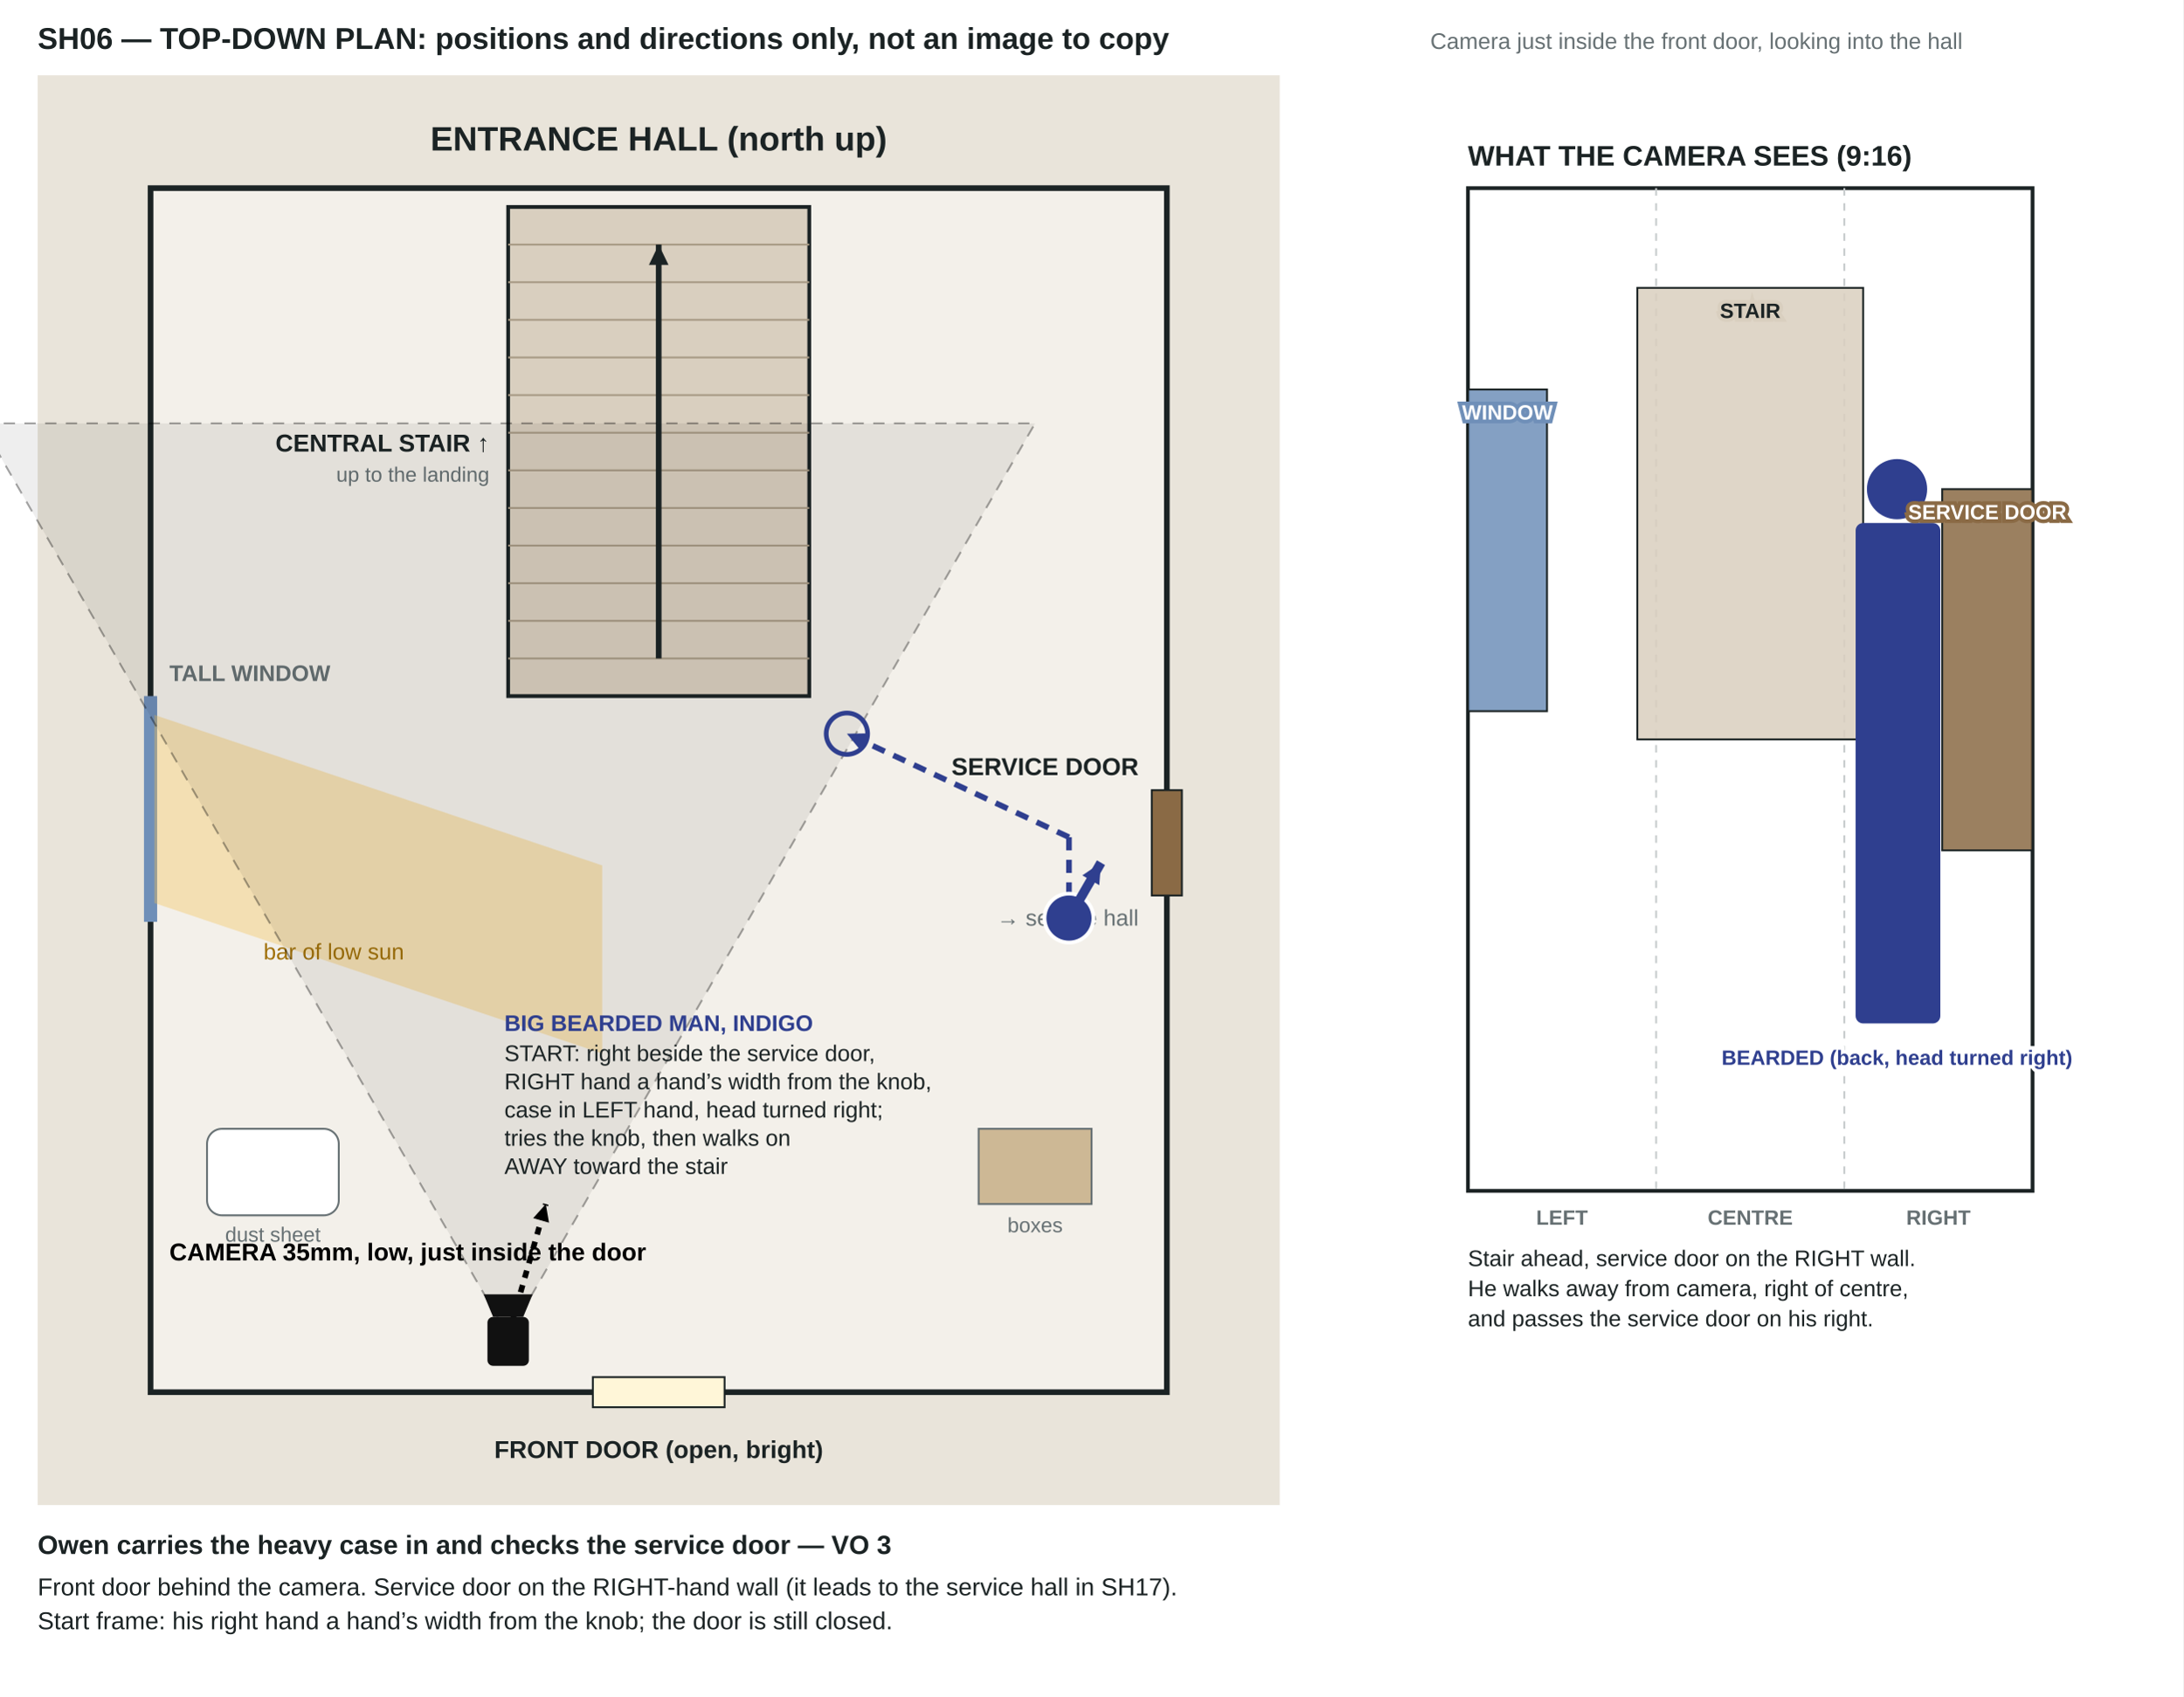
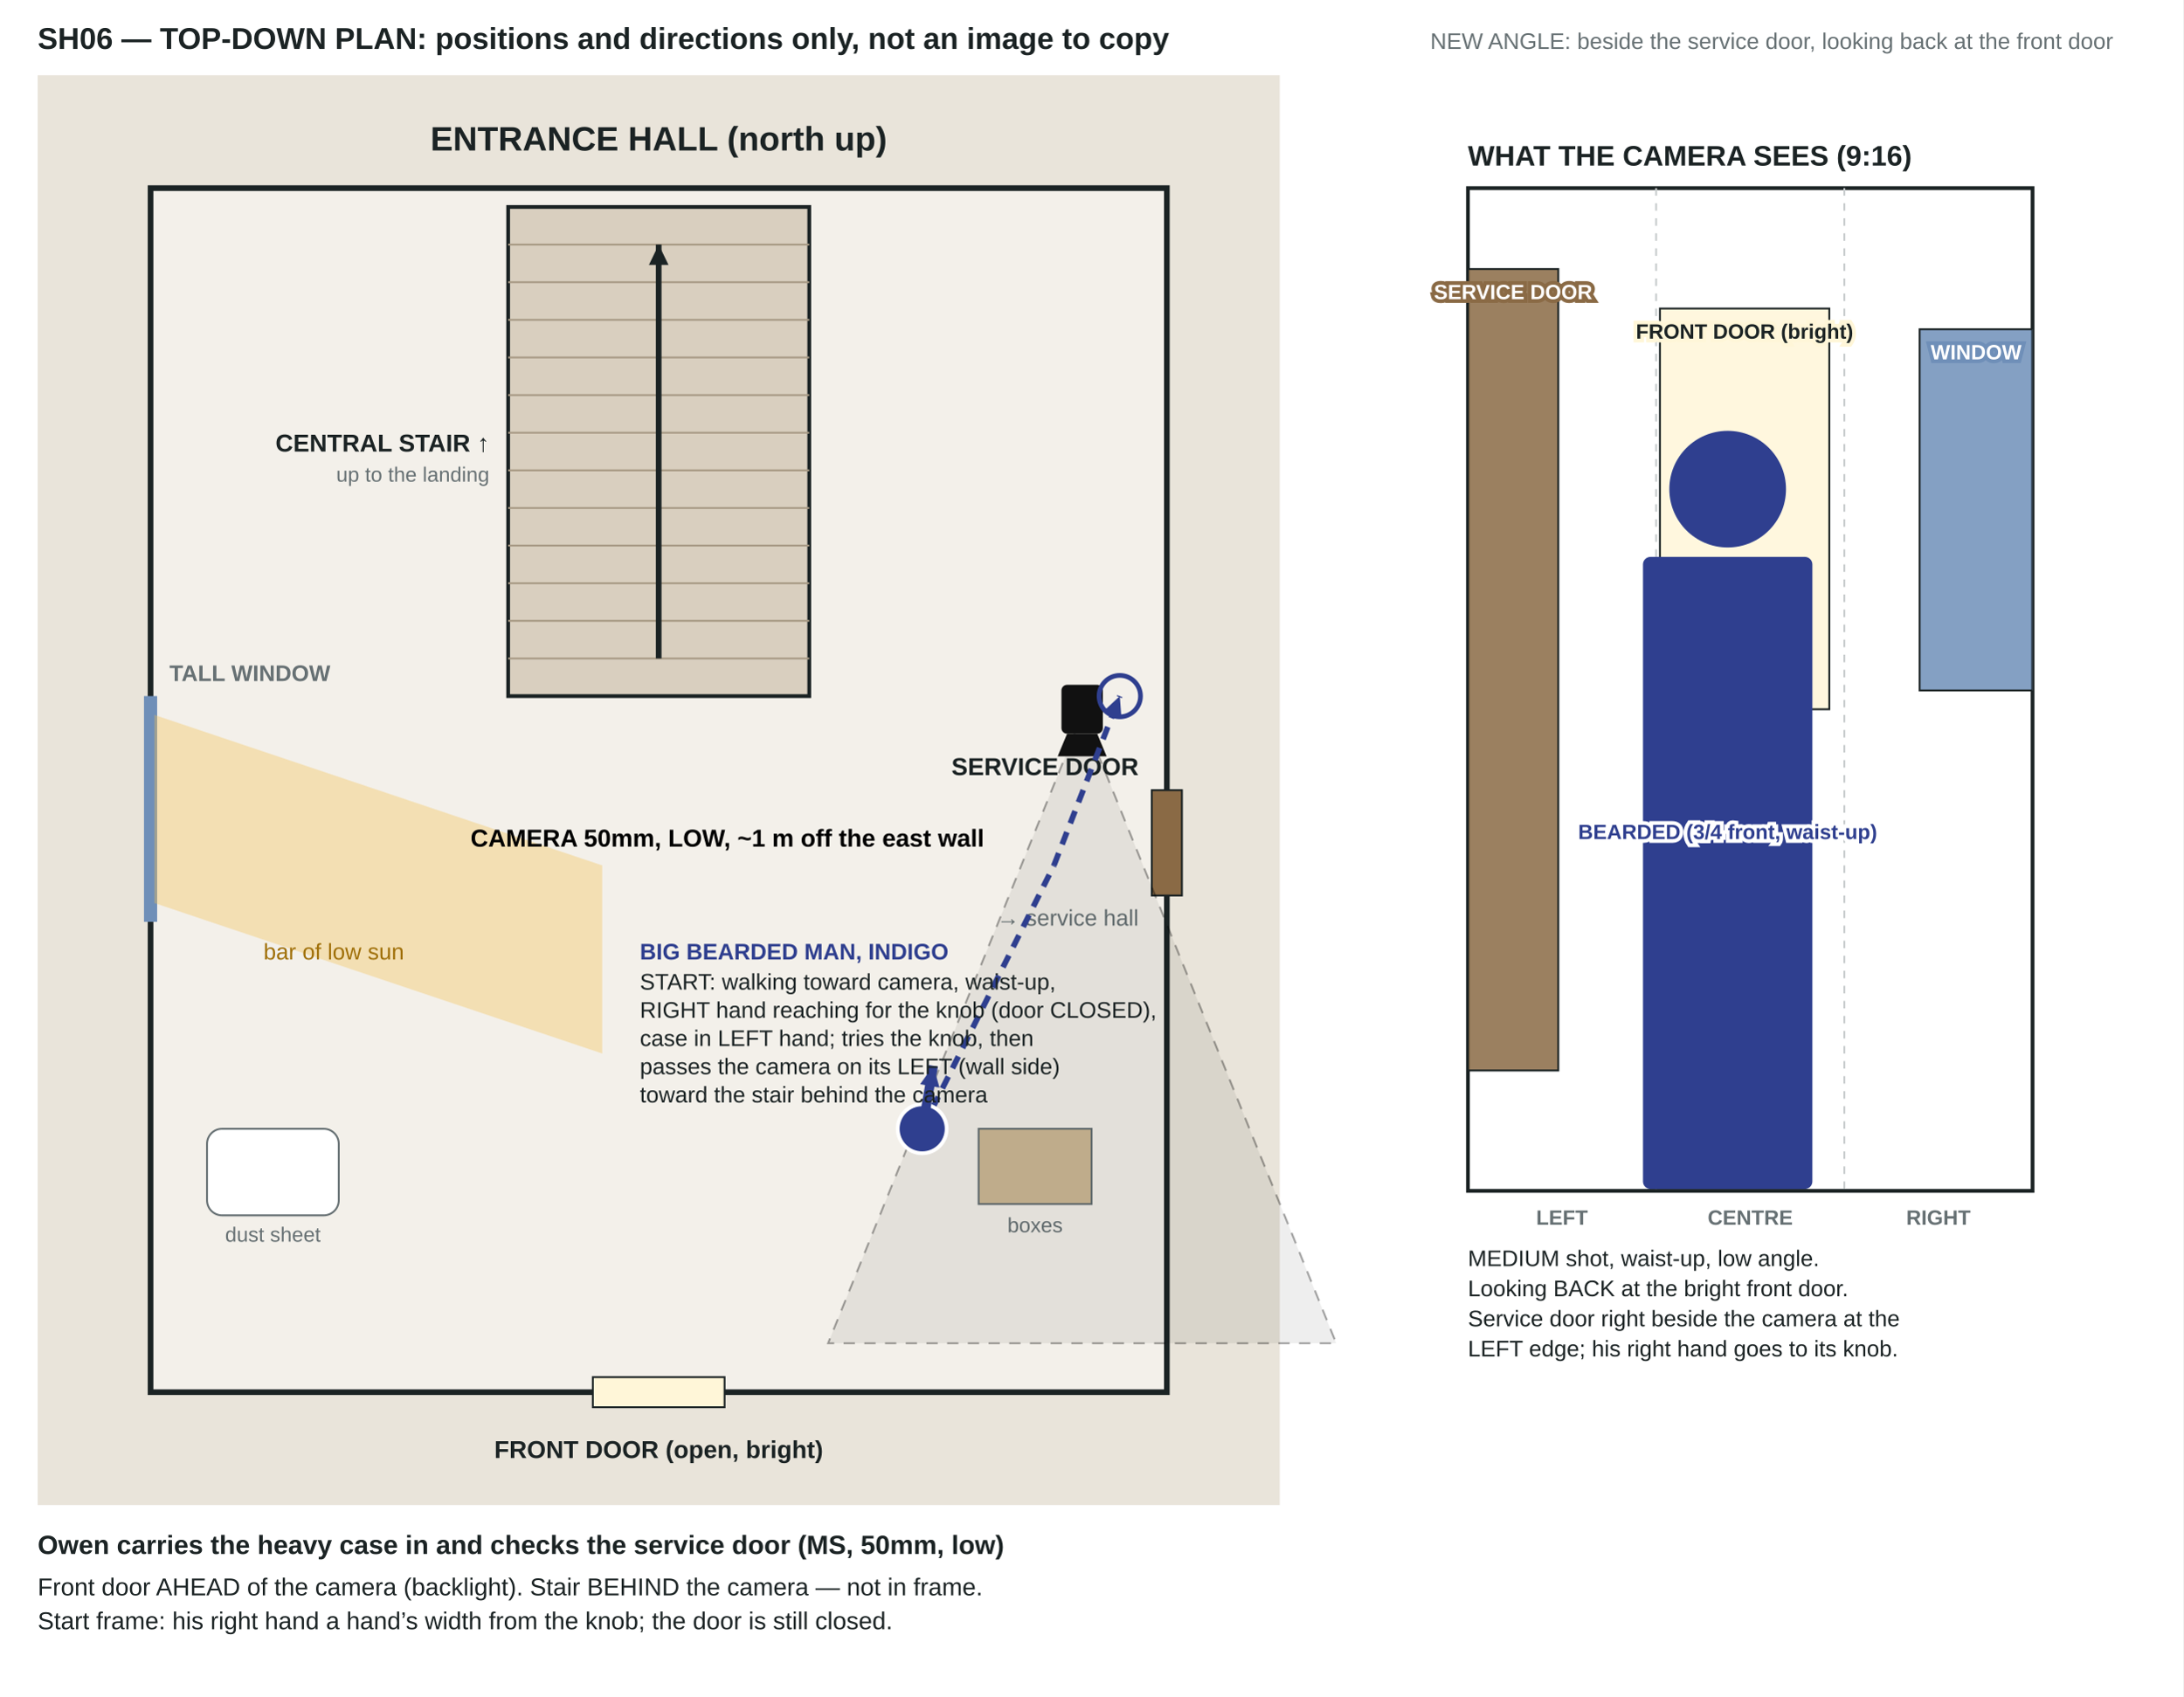
<svg xmlns="http://www.w3.org/2000/svg" width="1160" height="902" viewBox="0 0 1160 902">
  <rect width="100%" height="100%" fill="#ffffff" />
  <g transform="translate(20,40)">
    <rect x="0" y="0" width="660" height="760" fill="#e9e4da" />
    <rect x="60" y="60" width="540" height="640" fill="#f3f0ea" stroke="#1b2324" stroke-width="3" />
    <text x="330" y="40" font-size="18" fill="#1b2324" text-anchor="middle" font-weight="700" font-family="Arial, Helvetica, sans-serif">ENTRANCE HALL (north up)</text>
    <rect x="250" y="70" width="160" height="260" fill="#d9cfbf" stroke="#1b2324" stroke-width="2" />
    <line x1="250" y1="90" x2="410" y2="90" stroke="#a89a85" />
    <line x1="250" y1="110" x2="410" y2="110" stroke="#a89a85" />
    <line x1="250" y1="130" x2="410" y2="130" stroke="#a89a85" />
    <line x1="250" y1="150" x2="410" y2="150" stroke="#a89a85" />
    <line x1="250" y1="170" x2="410" y2="170" stroke="#a89a85" />
    <line x1="250" y1="190" x2="410" y2="190" stroke="#a89a85" />
    <line x1="250" y1="210" x2="410" y2="210" stroke="#a89a85" />
    <line x1="250" y1="230" x2="410" y2="230" stroke="#a89a85" />
    <line x1="250" y1="250" x2="410" y2="250" stroke="#a89a85" />
    <line x1="250" y1="270" x2="410" y2="270" stroke="#a89a85" />
    <line x1="250" y1="290" x2="410" y2="290" stroke="#a89a85" />
    <line x1="250" y1="310" x2="410" y2="310" stroke="#a89a85" />
    <line x1="330" y1="310" x2="330" y2="90" stroke="#1b2324" stroke-width="3" />
    <polygon points="330,90 335.2,100.8 324.8,100.8" fill="#1b2324" />
    <text x="240" y="200" font-size="13" fill="#1b2324" text-anchor="end" font-weight="700" font-family="Arial, Helvetica, sans-serif">CENTRAL STAIR ↑</text>
    <text x="240" y="216" font-size="11" fill="#667073" text-anchor="end" font-weight="400" font-family="Arial, Helvetica, sans-serif">up to the landing</text>
    <rect x="295" y="692" width="70" height="16" fill="#fff6d8" stroke="#1b2324" />
    <text x="330" y="735" font-size="13" fill="#1b2324" text-anchor="middle" font-weight="700" font-family="Arial, Helvetica, sans-serif">FRONT DOOR (open, bright)</text>
    <rect x="592" y="380" width="16" height="56" fill="#8a6a45" stroke="#1b2324" />
    <text x="585" y="372" font-size="13" fill="#1b2324" text-anchor="end" font-weight="700" font-family="Arial, Helvetica, sans-serif">SERVICE DOOR</text>
    <text x="585" y="452" font-size="12" fill="#667073" text-anchor="end" font-weight="400" font-family="Arial, Helvetica, sans-serif">→ service hall</text>
    <line x1="60" y1="330" x2="60" y2="450" stroke="#6f8fb8" stroke-width="7" />
    <text x="70" y="322" font-size="12" fill="#667073" text-anchor="start" font-weight="700" font-family="Arial, Helvetica, sans-serif">TALL WINDOW</text>
    <polygon points="62,340 62,440 300,520 300,420" fill="#f2c14e" fill-opacity="0.35" />
    <text x="120" y="470" font-size="12" fill="#a0700a" text-anchor="start" font-weight="400" font-family="Arial, Helvetica, sans-serif">bar of low sun</text>
    <rect x="90" y="560" width="70" height="46" rx="8" fill="#ffffff" stroke="#667073" />
    <text x="125" y="620" font-size="11" fill="#667073" text-anchor="middle" font-weight="400" font-family="Arial, Helvetica, sans-serif">dust sheet</text>
    <rect x="500" y="560" width="60" height="40" fill="#cdb895" stroke="#667073" />
    <text x="530" y="615" font-size="11" fill="#667073" text-anchor="middle" font-weight="400" font-family="Arial, Helvetica, sans-serif">boxes</text>
-     <polygon points="250,670 -30,185 530,185" fill="#000000" fill-opacity="0.07" stroke="#000" stroke-opacity="0.35" stroke-dasharray="6 5" />
-     <line x1="250" y1="670" x2="270" y2="600" stroke="#000000" stroke-width="3" stroke-dasharray="4 4" />
-     <polygon points="270,600 271.7,609.9 263.3,607.5" fill="#000000" />
-     <g transform="translate(250,670) rotate(-90)">
+     <polygon points="555,340 690,674 420,674" fill="#000000" fill-opacity="0.07" stroke="#000" stroke-opacity="0.35" stroke-dasharray="6 5" />
+     <g transform="translate(555,340) rotate(90)">
      <rect x="-16" y="-11" width="26" height="22" rx="3" fill="#111" />
      <polygon points="10,-8 22,-13 22,13 10,8" fill="#111" />
    </g>
-     <text x="70" y="630" font-size="13" fill="#000" text-anchor="start" font-weight="700" font-family="Arial, Helvetica, sans-serif">CAMERA 35mm, low, just inside the door</text>
-     <line x1="548" y1="448" x2="548" y2="405" stroke="#2f3f8f" stroke-width="3" stroke-dasharray="7 5" />
-     <line x1="548" y1="405" x2="430" y2="350" stroke="#2f3f8f" stroke-width="3" stroke-dasharray="7 5" />
-     <polygon points="430,350 442.0,349.8 437.6,359.3" fill="#2f3f8f" />
-     <circle cx="430" cy="350" r="11" fill="none" stroke="#2f3f8f" stroke-width="2.5" />
-     <circle cx="548" cy="448" r="13" fill="#2f3f8f" stroke="#fff" stroke-width="2" />
-     <line x1="548" y1="448" x2="565.0" y2="418.555" stroke="#2f3f8f" stroke-width="5" />
-     <polygon points="565.0,418.555 564.1,430.5 555.1,425.3" fill="#2f3f8f" />
-     <text x="248" y="508" font-size="12" fill="#2f3f8f" text-anchor="start" font-weight="700" font-family="Arial, Helvetica, sans-serif">BIG BEARDED MAN, INDIGO</text>
-     <text x="248" y="524" font-size="12" fill="#1b2324" text-anchor="start" font-weight="400" font-family="Arial, Helvetica, sans-serif">START: right beside the service door,</text>
-     <text x="248" y="539" font-size="12" fill="#1b2324" text-anchor="start" font-weight="400" font-family="Arial, Helvetica, sans-serif">RIGHT hand a hand’s width from the knob,</text>
-     <text x="248" y="554" font-size="12" fill="#1b2324" text-anchor="start" font-weight="400" font-family="Arial, Helvetica, sans-serif">case in LEFT hand, head turned right;</text>
-     <text x="248" y="569" font-size="12" fill="#1b2324" text-anchor="start" font-weight="400" font-family="Arial, Helvetica, sans-serif">tries the knob, then walks on</text>
-     <text x="248" y="584" font-size="12" fill="#1b2324" text-anchor="start" font-weight="400" font-family="Arial, Helvetica, sans-serif">AWAY toward the stair</text>
+     <text x="230" y="410" font-size="13" fill="#000" text-anchor="start" font-weight="700" font-family="Arial, Helvetica, sans-serif">CAMERA 50mm, LOW, ~1 m off the east wall</text>
+     <line x1="470" y1="560" x2="540" y2="420" stroke="#2f3f8f" stroke-width="3" stroke-dasharray="7 5" />
+     <line x1="540" y1="420" x2="575" y2="330" stroke="#2f3f8f" stroke-width="3" stroke-dasharray="7 5" />
+     <polygon points="575,330 575.9,342.0 566.2,338.2" fill="#2f3f8f" />
+     <circle cx="575" cy="330" r="11" fill="none" stroke="#2f3f8f" stroke-width="2.5" />
+     <circle cx="470" cy="560" r="13" fill="#2f3f8f" stroke="#fff" stroke-width="2" />
+     <line x1="470" y1="560" x2="475.904" y2="526.517" stroke="#2f3f8f" stroke-width="5" />
+     <polygon points="475.904,526.517 479.2,538.1 468.9,536.3" fill="#2f3f8f" />
+     <text x="320" y="470" font-size="12" fill="#2f3f8f" text-anchor="start" font-weight="700" font-family="Arial, Helvetica, sans-serif">BIG BEARDED MAN, INDIGO</text>
+     <text x="320" y="486" font-size="12" fill="#1b2324" text-anchor="start" font-weight="400" font-family="Arial, Helvetica, sans-serif">START: walking toward camera, waist-up,</text>
+     <text x="320" y="501" font-size="12" fill="#1b2324" text-anchor="start" font-weight="400" font-family="Arial, Helvetica, sans-serif">RIGHT hand reaching for the knob (door CLOSED),</text>
+     <text x="320" y="516" font-size="12" fill="#1b2324" text-anchor="start" font-weight="400" font-family="Arial, Helvetica, sans-serif">case in LEFT hand; tries the knob, then</text>
+     <text x="320" y="531" font-size="12" fill="#1b2324" text-anchor="start" font-weight="400" font-family="Arial, Helvetica, sans-serif">passes the camera on its LEFT (wall side)</text>
+     <text x="320" y="546" font-size="12" fill="#1b2324" text-anchor="start" font-weight="400" font-family="Arial, Helvetica, sans-serif">toward the stair behind the camera</text>
    <text x="760" y="48" font-size="15" fill="#1b2324" text-anchor="start" font-weight="700" font-family="Arial, Helvetica, sans-serif">WHAT THE CAMERA SEES (9:16)</text>
    <rect x="760" y="60" width="300" height="533" fill="#ffffff" stroke="#1b2324" stroke-width="2" />
    <line x1="860" y1="60" x2="860" y2="593" stroke="#c8cccd" stroke-dasharray="4 4" />
    <line x1="960" y1="60" x2="960" y2="593" stroke="#c8cccd" stroke-dasharray="4 4" />
    <text x="810.0" y="611" font-size="11" fill="#667073" text-anchor="middle" font-weight="600" font-family="Arial, Helvetica, sans-serif">LEFT</text>
    <text x="910.0" y="611" font-size="11" fill="#667073" text-anchor="middle" font-weight="600" font-family="Arial, Helvetica, sans-serif">CENTRE</text>
    <text x="1010.0" y="611" font-size="11" fill="#667073" text-anchor="middle" font-weight="600" font-family="Arial, Helvetica, sans-serif">RIGHT</text>
-     <rect x="760" y="167" width="42" height="171" fill="#6f8fb8" fill-opacity="0.85" stroke="#1b2324" />
-     <rect x="850" y="113" width="120" height="240" fill="#d9cfbf" fill-opacity="0.85" stroke="#1b2324" />
-     <rect x="1012" y="220" width="48" height="192" fill="#8a6a45" fill-opacity="0.85" stroke="#1b2324" />
-     <circle cx="988" cy="220" r="16" fill="#2f3f8f" />
-     <rect x="966" y="238" width="45" height="266" rx="4" fill="#2f3f8f" />
-     <text x="781" y="183" font-size="11" fill="#ffffff" text-anchor="middle" font-weight="700" font-family="Arial, Helvetica, sans-serif" paint-order="stroke" stroke="#6f8fb8" stroke-width="4">WINDOW</text>
-     <text x="910" y="129" font-size="11" fill="#1b2324" text-anchor="middle" font-weight="700" font-family="Arial, Helvetica, sans-serif" paint-order="stroke" stroke="#d9cfbf" stroke-width="4">STAIR</text>
-     <text x="1036" y="236" font-size="11" fill="#ffffff" text-anchor="middle" font-weight="700" font-family="Arial, Helvetica, sans-serif" paint-order="stroke" stroke="#8a6a45" stroke-width="4">SERVICE DOOR</text>
-     <text x="988" y="526" font-size="11" fill="#2f3f8f" text-anchor="middle" font-weight="700" font-family="Arial, Helvetica, sans-serif" paint-order="stroke" stroke="#ffffff" stroke-width="4">BEARDED (back, head turned right)</text>
-     <text x="760" y="633" font-size="12" fill="#1b2324" text-anchor="start" font-weight="400" font-family="Arial, Helvetica, sans-serif">Stair ahead, service door on the RIGHT wall.</text>
-     <text x="760" y="649" font-size="12" fill="#1b2324" text-anchor="start" font-weight="400" font-family="Arial, Helvetica, sans-serif">He walks away from camera, right of centre,</text>
-     <text x="760" y="665" font-size="12" fill="#1b2324" text-anchor="start" font-weight="400" font-family="Arial, Helvetica, sans-serif">and passes the service door on his right.</text>
+     <clipPath id="frameclip">
+       <rect x="760" y="60" width="300" height="533" />
+     </clipPath>
+     <g clip-path="url(#frameclip)">
+       <rect x="862" y="124" width="90" height="213" fill="#fff6d8" fill-opacity="0.85" stroke="#1b2324" />
+       <rect x="760" y="103" width="48" height="426" fill="#8a6a45" fill-opacity="0.85" stroke="#1b2324" />
+       <rect x="1000" y="135" width="60" height="192" fill="#6f8fb8" fill-opacity="0.85" stroke="#1b2324" />
+       <circle cx="898" cy="220" r="31" fill="#2f3f8f" />
+       <rect x="853" y="256" width="90" height="336" rx="4" fill="#2f3f8f" />
+     </g>
+     <text x="907" y="140" font-size="11" fill="#1b2324" text-anchor="middle" font-weight="700" font-family="Arial, Helvetica, sans-serif" paint-order="stroke" stroke="#fff6d8" stroke-width="4">FRONT DOOR (bright)</text>
+     <text x="784" y="119" font-size="11" fill="#ffffff" text-anchor="middle" font-weight="700" font-family="Arial, Helvetica, sans-serif" paint-order="stroke" stroke="#8a6a45" stroke-width="4">SERVICE DOOR</text>
+     <text x="1030" y="151" font-size="11" fill="#ffffff" text-anchor="middle" font-weight="700" font-family="Arial, Helvetica, sans-serif" paint-order="stroke" stroke="#6f8fb8" stroke-width="4">WINDOW</text>
+     <text x="898" y="406" font-size="11" fill="#2f3f8f" text-anchor="middle" font-weight="700" font-family="Arial, Helvetica, sans-serif" paint-order="stroke" stroke="#ffffff" stroke-width="4">BEARDED (3/4 front, waist-up)</text>
+     <text x="760" y="633" font-size="12" fill="#1b2324" text-anchor="start" font-weight="400" font-family="Arial, Helvetica, sans-serif">MEDIUM shot, waist-up, low angle.</text>
+     <text x="760" y="649" font-size="12" fill="#1b2324" text-anchor="start" font-weight="400" font-family="Arial, Helvetica, sans-serif">Looking BACK at the bright front door.</text>
+     <text x="760" y="665" font-size="12" fill="#1b2324" text-anchor="start" font-weight="400" font-family="Arial, Helvetica, sans-serif">Service door right beside the camera at the</text>
+     <text x="760" y="681" font-size="12" fill="#1b2324" text-anchor="start" font-weight="400" font-family="Arial, Helvetica, sans-serif">LEFT edge; his right hand goes to its knob.</text>
  </g>
  <text x="20" y="26" font-size="16" fill="#1b2324" text-anchor="start" font-weight="700" font-family="Arial, Helvetica, sans-serif">SH06 — TOP-DOWN PLAN: positions and directions only, not an image to copy</text>
-   <text x="20" y="826" font-size="14" fill="#1b2324" text-anchor="start" font-weight="700" font-family="Arial, Helvetica, sans-serif">Owen carries the heavy case in and checks the service door — VO 3</text>
-   <text x="760" y="26" font-size="12" fill="#667073" text-anchor="start" font-weight="400" font-family="Arial, Helvetica, sans-serif">Camera just inside the front door, looking into the hall</text>
-   <text x="20" y="848" font-size="13" fill="#1b2324" text-anchor="start" font-weight="400" font-family="Arial, Helvetica, sans-serif">Front door behind the camera. Service door on the RIGHT-hand wall (it leads to the service hall in SH17).</text>
+   <text x="20" y="826" font-size="14" fill="#1b2324" text-anchor="start" font-weight="700" font-family="Arial, Helvetica, sans-serif">Owen carries the heavy case in and checks the service door (MS, 50mm, low)</text>
+   <text x="760" y="26" font-size="12" fill="#667073" text-anchor="start" font-weight="400" font-family="Arial, Helvetica, sans-serif">NEW ANGLE: beside the service door, looking back at the front door</text>
+   <text x="20" y="848" font-size="13" fill="#1b2324" text-anchor="start" font-weight="400" font-family="Arial, Helvetica, sans-serif">Front door AHEAD of the camera (backlight). Stair BEHIND the camera — not in frame.</text>
  <text x="20" y="866" font-size="13" fill="#1b2324" text-anchor="start" font-weight="400" font-family="Arial, Helvetica, sans-serif">Start frame: his right hand a hand’s width from the knob; the door is still closed.</text>
</svg>
